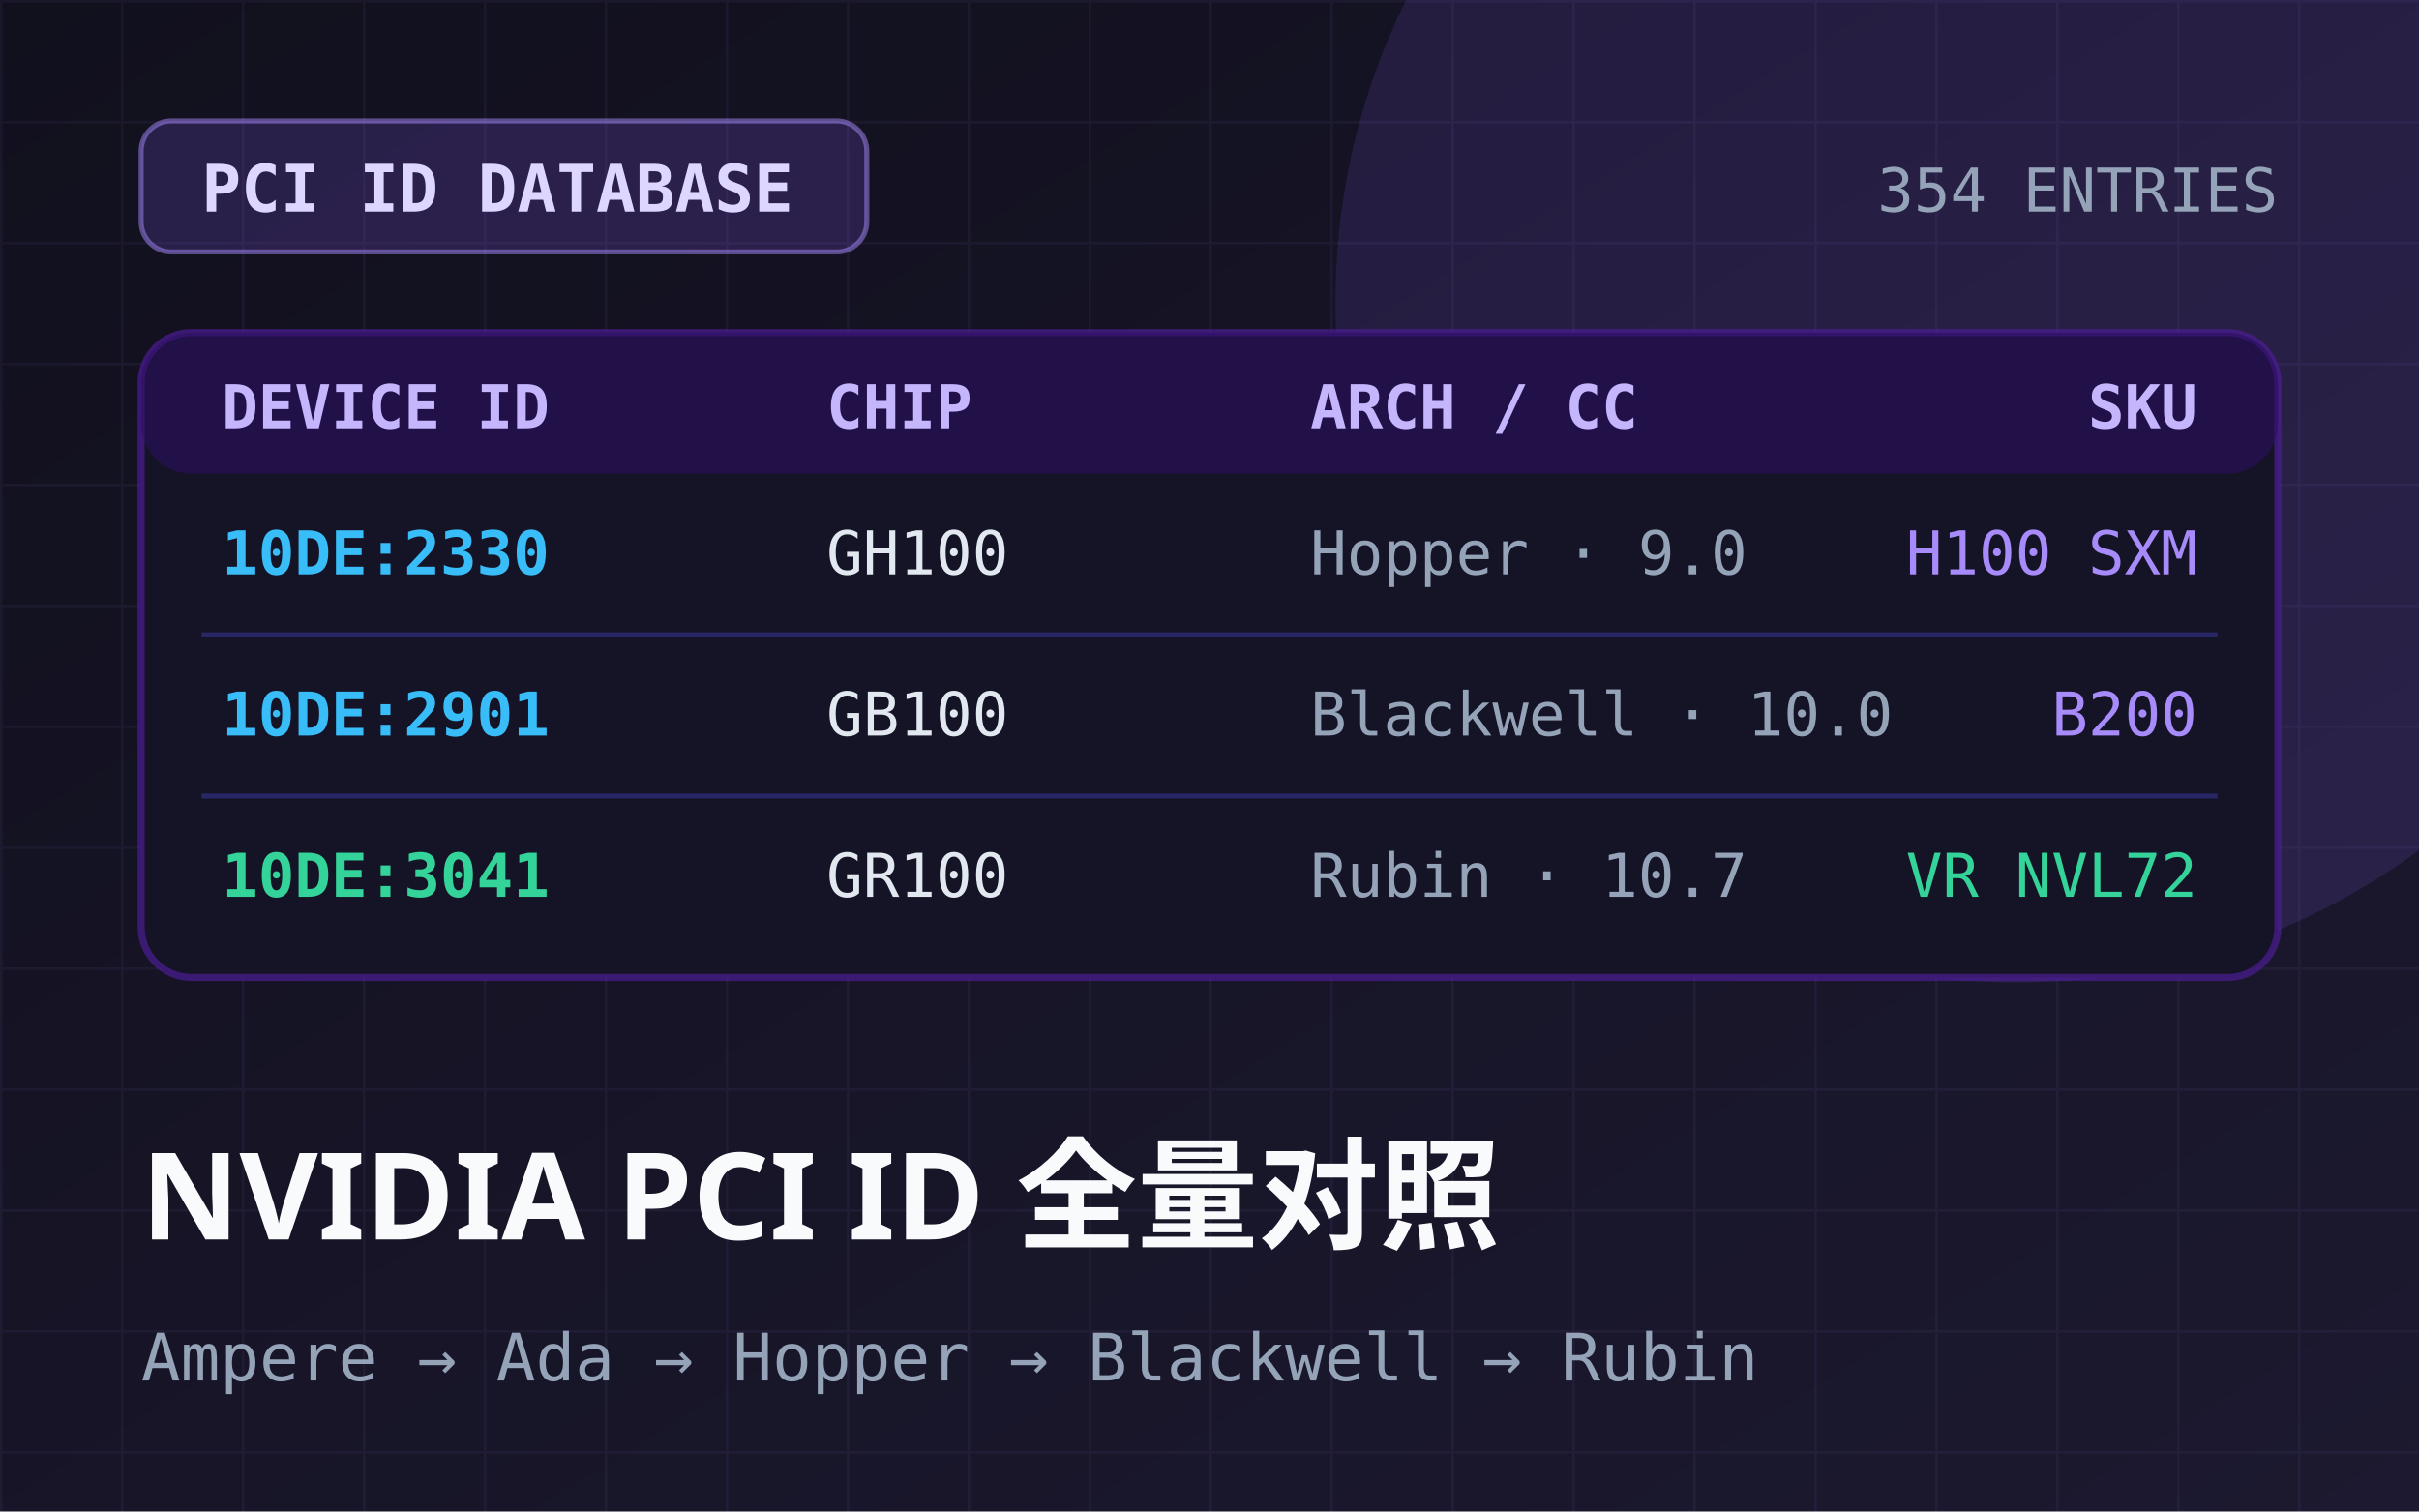
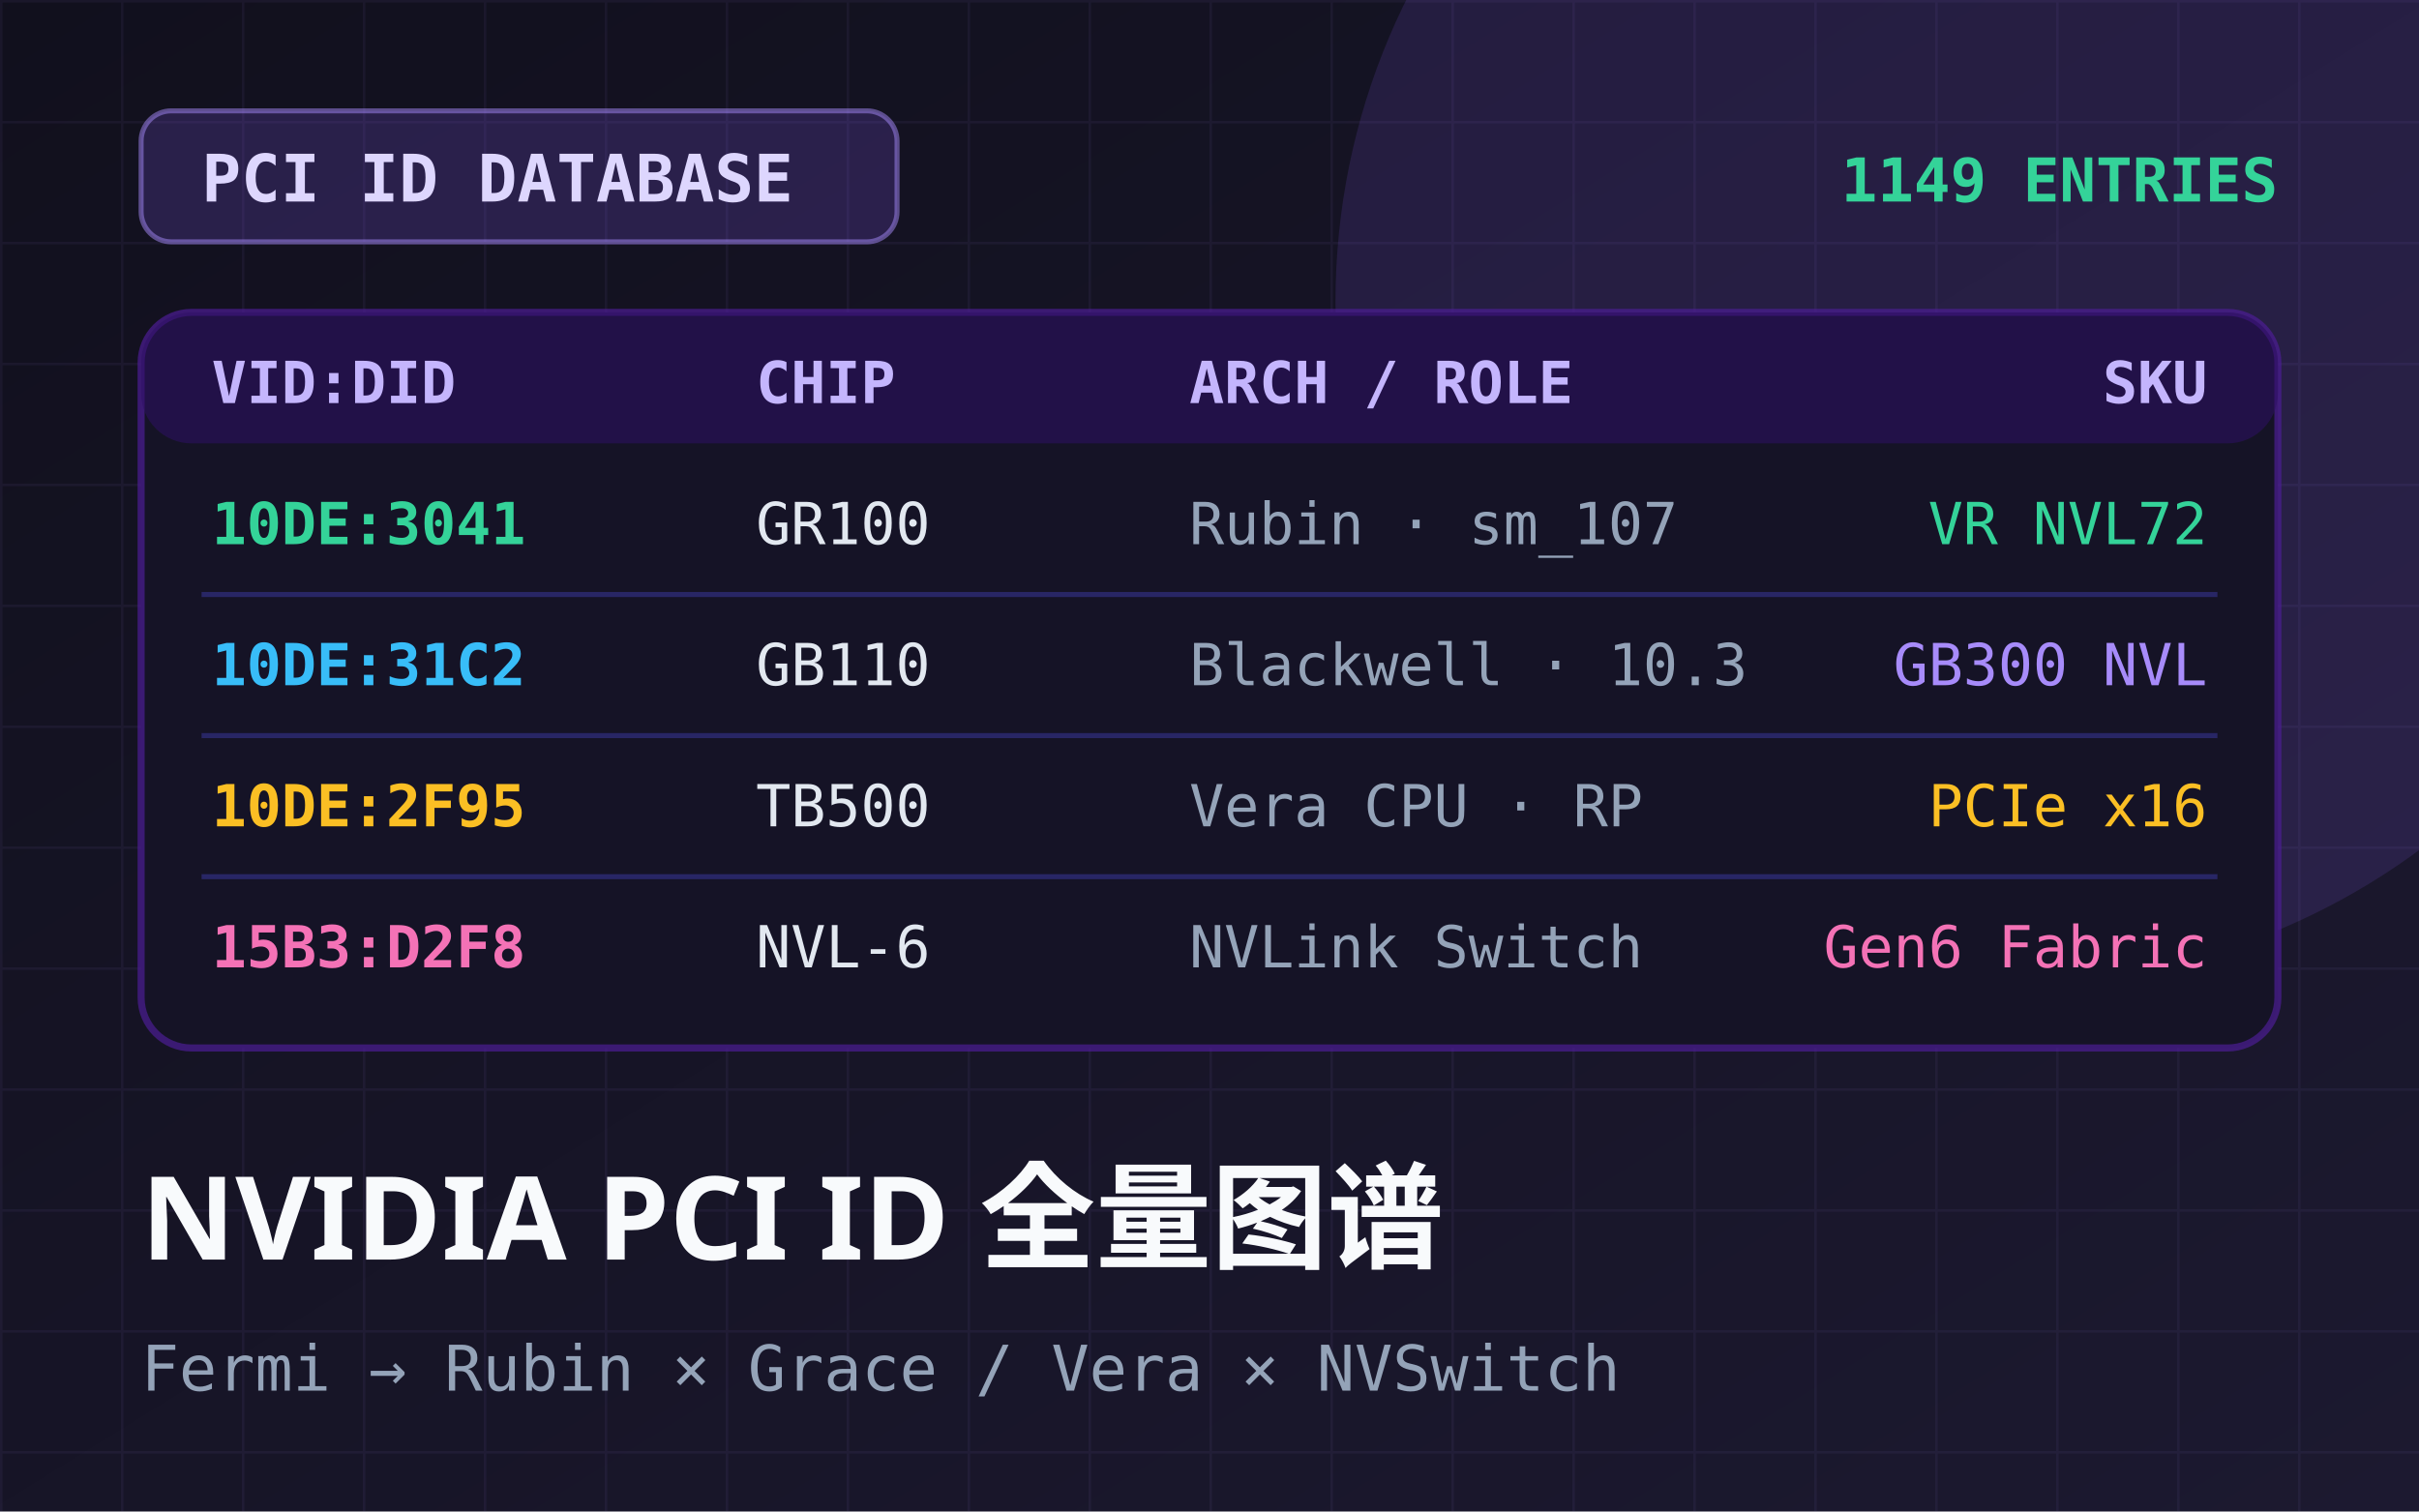
- <svg xmlns="http://www.w3.org/2000/svg" viewBox="0 0 480 300" width="480" height="300" role="img" aria-label="NVIDIA GPU PCI Device ID 全量对照封面图">
+ <svg xmlns="http://www.w3.org/2000/svg" viewBox="0 0 480 300" width="480" height="300" role="img" aria-label="NVIDIA PCI Device ID 全量对照封面图">
  <defs>
    <linearGradient id="g" x1="0" y1="0" x2="1" y2="1">
      <stop offset="0%" stop-color="#11101d" />
      <stop offset="100%" stop-color="#1c1930" />
    </linearGradient>
    <pattern id="grid" width="24" height="24" patternUnits="userSpaceOnUse">
      <path d="M24 0H0V24" fill="none" stroke="#a78bfa" stroke-opacity="0.06" stroke-width="1" />
    </pattern>
  </defs>
  <rect width="480" height="300" fill="url(#g)" />
  <rect width="480" height="300" fill="url(#grid)" />
  <circle cx="400" cy="60" r="135" fill="#8b5cf6" opacity="0.14" />
-   <rect x="28" y="24" width="144" height="26" rx="6" fill="#8b5cf6" fill-opacity="0.2" stroke="#a78bfa" stroke-opacity="0.5" />
-   <text x="40" y="42" fill="#ddd6fe" font-family="Consolas,monospace" font-size="13" font-weight="700">PCI ID DATABASE</text>
-   <text x="452" y="42" text-anchor="end" fill="#94a3b8" font-family="Consolas,monospace" font-size="12">354 ENTRIES</text>
-   <rect x="28" y="66" width="424" height="128" rx="10" fill="#151326" stroke="#4c1d95" stroke-opacity="0.7" stroke-width="1.4" />
-   <rect x="28" y="66" width="424" height="28" rx="10" fill="#2e1065" fill-opacity="0.55" />
-   <g font-family="Consolas,monospace" font-size="12">
-     <text x="44" y="85" fill="#c4b5fd" font-weight="700">DEVICE ID</text>
-     <text x="164" y="85" fill="#c4b5fd" font-weight="700">CHIP</text>
-     <text x="260" y="85" fill="#c4b5fd" font-weight="700">ARCH / CC</text>
-     <text x="436" y="85" text-anchor="end" fill="#c4b5fd" font-weight="700">SKU</text>
-     <text x="44" y="114" fill="#38bdf8" font-weight="700">10DE:2330</text>
-     <text x="164" y="114" fill="#e2e8f0">GH100</text>
-     <text x="260" y="114" fill="#94a3b8">Hopper · 9.0</text>
-     <text x="436" y="114" text-anchor="end" fill="#a78bfa">H100 SXM</text>
-     <line x1="40" y1="126" x2="440" y2="126" stroke="#312e81" stroke-opacity="0.7" />
-     <text x="44" y="146" fill="#38bdf8" font-weight="700">10DE:2901</text>
-     <text x="164" y="146" fill="#e2e8f0">GB100</text>
-     <text x="260" y="146" fill="#94a3b8">Blackwell · 10.0</text>
-     <text x="436" y="146" text-anchor="end" fill="#a78bfa">B200</text>
-     <line x1="40" y1="158" x2="440" y2="158" stroke="#312e81" stroke-opacity="0.7" />
-     <text x="44" y="178" fill="#34d399" font-weight="700">10DE:3041</text>
-     <text x="164" y="178" fill="#e2e8f0">GR100</text>
-     <text x="260" y="178" fill="#94a3b8">Rubin · 10.7</text>
-     <text x="436" y="178" text-anchor="end" fill="#34d399">VR NVL72</text>
+   <rect x="28" y="22" width="150" height="26" rx="6" fill="#8b5cf6" fill-opacity="0.2" stroke="#a78bfa" stroke-opacity="0.5" />
+   <text x="40" y="40" fill="#ddd6fe" font-family="Consolas,monospace" font-size="13" font-weight="700">PCI ID DATABASE</text>
+   <text x="452" y="40" text-anchor="end" fill="#34d399" font-family="Consolas,monospace" font-size="12" font-weight="700">1149 ENTRIES</text>
+   <rect x="28" y="62" width="424" height="146" rx="10" fill="#151326" stroke="#4c1d95" stroke-opacity="0.7" stroke-width="1.4" />
+   <rect x="28" y="62" width="424" height="26" rx="10" fill="#2e1065" fill-opacity="0.55" />
+   <g font-family="Consolas,monospace" font-size="11.5">
+     <text x="42" y="80" fill="#c4b5fd" font-weight="700">VID:DID</text>
+     <text x="150" y="80" fill="#c4b5fd" font-weight="700">CHIP</text>
+     <text x="236" y="80" fill="#c4b5fd" font-weight="700">ARCH / ROLE</text>
+     <text x="438" y="80" text-anchor="end" fill="#c4b5fd" font-weight="700">SKU</text>
+     <text x="42" y="108" fill="#34d399" font-weight="700">10DE:3041</text>
+     <text x="150" y="108" fill="#e2e8f0">GR100</text>
+     <text x="236" y="108" fill="#94a3b8">Rubin · sm_107</text>
+     <text x="438" y="108" text-anchor="end" fill="#34d399">VR NVL72</text>
+     <line x1="40" y1="118" x2="440" y2="118" stroke="#312e81" stroke-opacity="0.7" />
+     <text x="42" y="136" fill="#38bdf8" font-weight="700">10DE:31C2</text>
+     <text x="150" y="136" fill="#e2e8f0">GB110</text>
+     <text x="236" y="136" fill="#94a3b8">Blackwell · 10.3</text>
+     <text x="438" y="136" text-anchor="end" fill="#a78bfa">GB300 NVL</text>
+     <line x1="40" y1="146" x2="440" y2="146" stroke="#312e81" stroke-opacity="0.7" />
+     <text x="42" y="164" fill="#fbbf24" font-weight="700">10DE:2F95</text>
+     <text x="150" y="164" fill="#e2e8f0">TB500</text>
+     <text x="236" y="164" fill="#94a3b8">Vera CPU · RP</text>
+     <text x="438" y="164" text-anchor="end" fill="#fbbf24">PCIe x16</text>
+     <line x1="40" y1="174" x2="440" y2="174" stroke="#312e81" stroke-opacity="0.7" />
+     <text x="42" y="192" fill="#f472b6" font-weight="700">15B3:D2F8</text>
+     <text x="150" y="192" fill="#e2e8f0">NVL-6</text>
+     <text x="236" y="192" fill="#94a3b8">NVLink Switch</text>
+     <text x="438" y="192" text-anchor="end" fill="#f472b6">Gen6 Fabric</text>
  </g>
-   <text x="28" y="246" fill="#f8fafc" font-family="system-ui,'Microsoft YaHei',sans-serif" font-size="24" font-weight="700">NVIDIA PCI ID 全量对照</text>
-   <text x="28" y="274" fill="#94a3b8" font-family="Consolas,monospace" font-size="13">Ampere → Ada → Hopper → Blackwell → Rubin</text>
+   <text x="28" y="250" fill="#f8fafc" font-family="system-ui,'Microsoft YaHei',sans-serif" font-size="23" font-weight="700">NVIDIA PCI ID 全量图谱</text>
+   <text x="28" y="276" fill="#94a3b8" font-family="Consolas,monospace" font-size="12.5">Fermi → Rubin × Grace / Vera × NVSwitch</text>
</svg>
